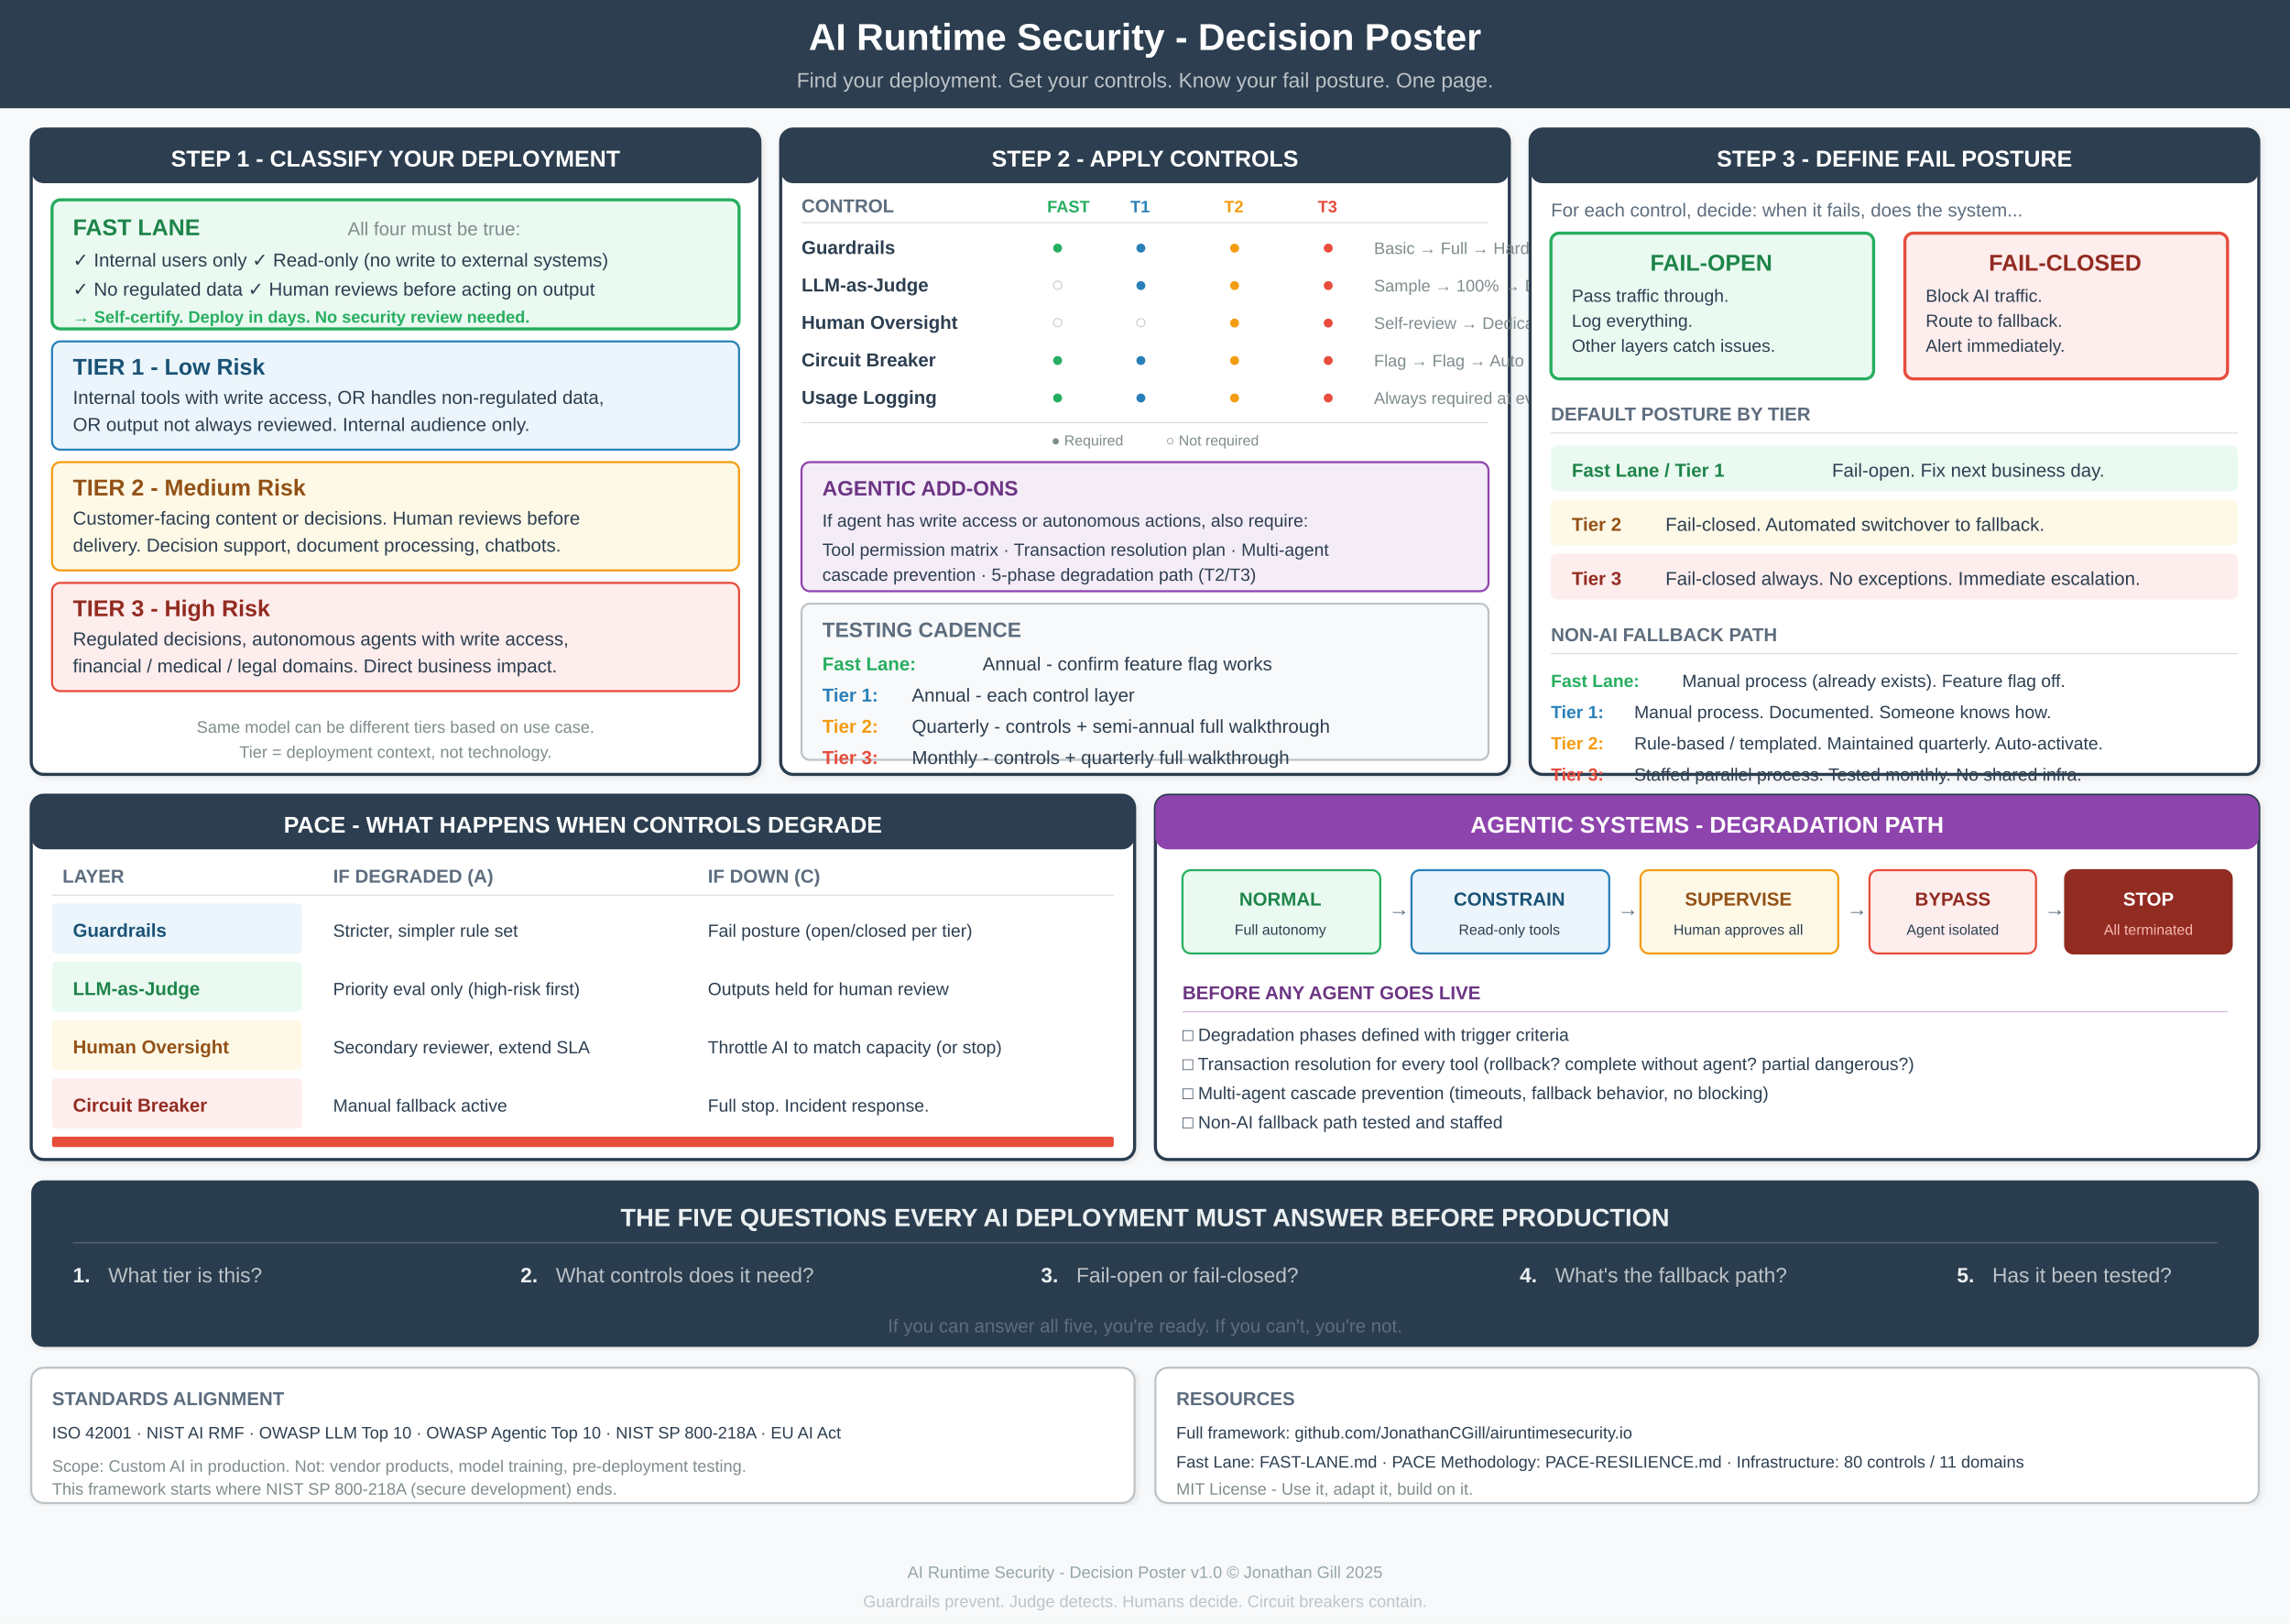
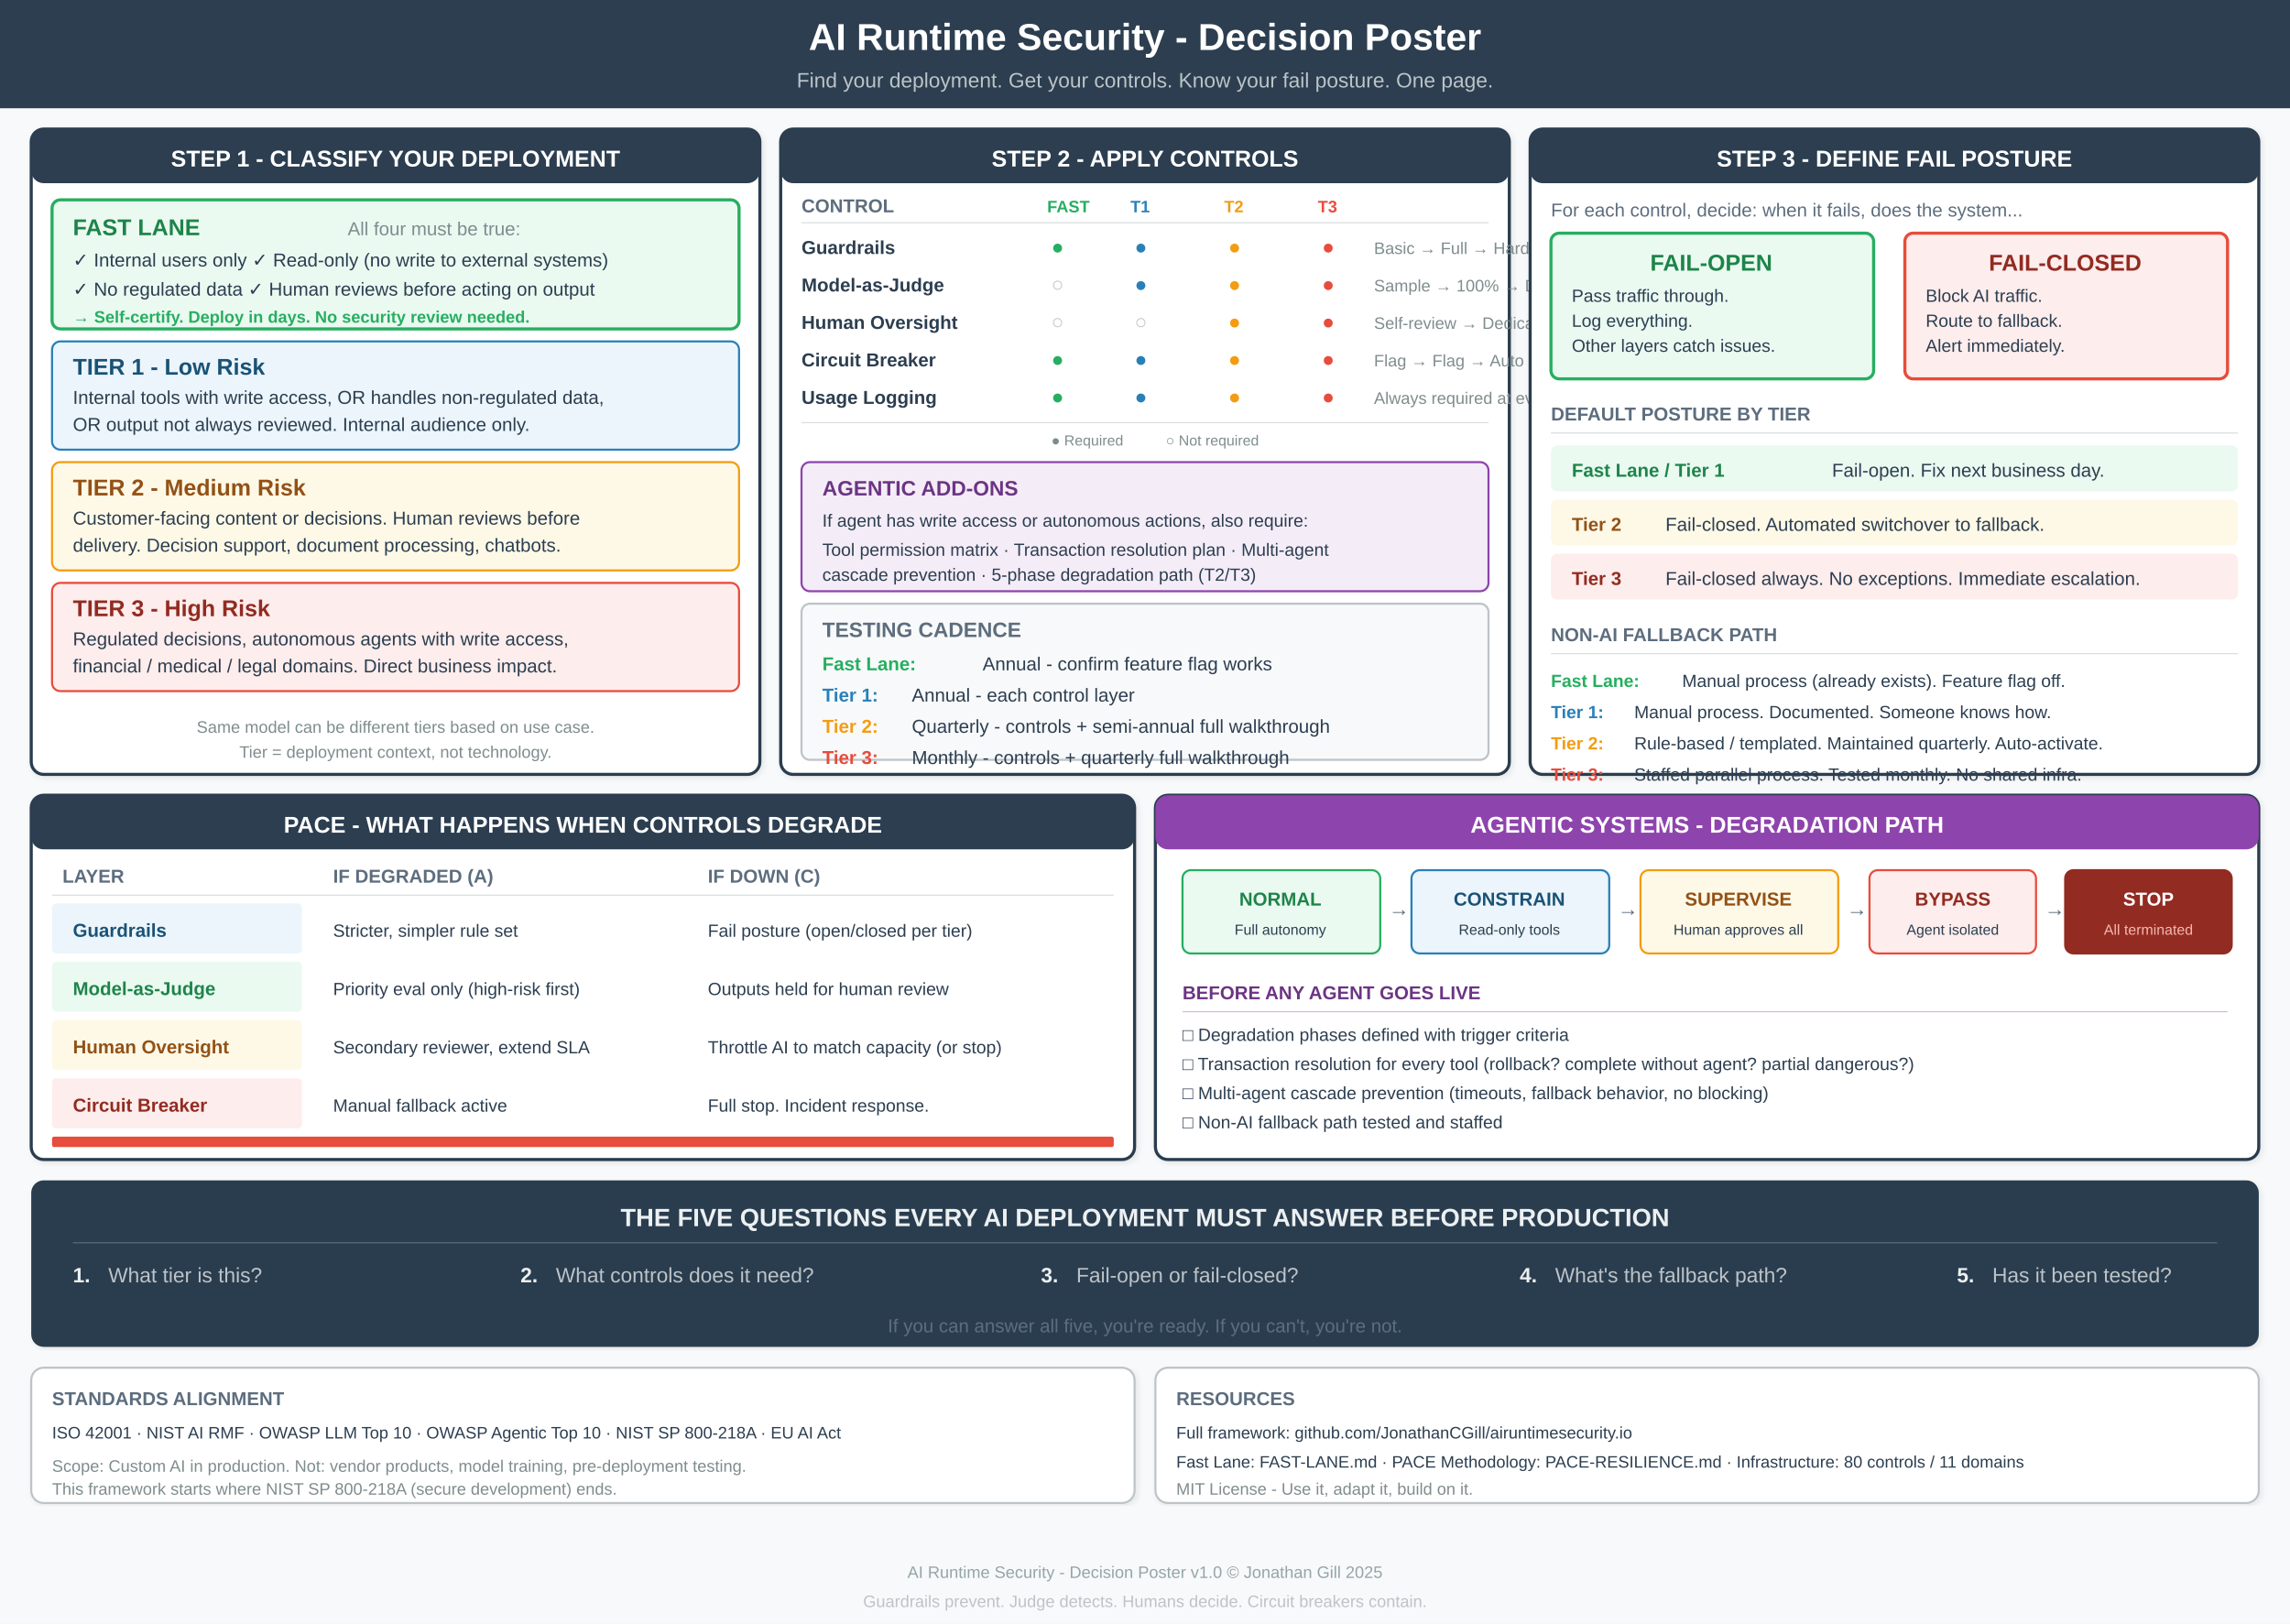
<svg xmlns="http://www.w3.org/2000/svg" width="1100" height="780" viewBox="0 0 1100 780" font-family="Arial, Helvetica, sans-serif">
  <defs>
    <filter id="shadow" x="-1%" y="-1%" width="102%" height="103%">
      <feDropShadow dx="1" dy="1" stdDeviation="1.5" flood-opacity="0.08" />
    </filter>
  </defs>
  <rect width="1100" height="780" fill="#f8f9fa" rx="0" />
  <rect x="0" y="0" width="1100" height="52" fill="#2c3e50" />
  <text x="550" y="24" text-anchor="middle" font-size="18" font-weight="bold" fill="#fff">AI Runtime Security - Decision Poster</text>
  <text x="550" y="42" text-anchor="middle" font-size="10" fill="#bdc3c7">Find your deployment. Get your controls. Know your fail posture. One page.</text>
  <rect x="15" y="62" width="350" height="310" rx="6" fill="#fff" stroke="#2c3e50" stroke-width="1.5" filter="url(#shadow)" />
  <rect x="15" y="62" width="350" height="26" rx="6" fill="#2c3e50" />
  <text x="190" y="80" text-anchor="middle" font-size="11" font-weight="bold" fill="#fff">STEP 1 - CLASSIFY YOUR DEPLOYMENT</text>
  <rect x="25" y="96" width="330" height="62" rx="4" fill="#eafaf1" stroke="#27ae60" stroke-width="1.5" />
  <text x="35" y="113" font-size="11" font-weight="bold" fill="#1e8449">FAST LANE</text>
  <text x="167" y="113" font-size="9" fill="#7f8c8d">All four must be true:</text>
  <text x="35" y="128" font-size="9" fill="#2c3e50">✓ Internal users only   ✓ Read-only (no write to external systems)</text>
  <text x="35" y="142" font-size="9" fill="#2c3e50">✓ No regulated data      ✓ Human reviews before acting on output</text>
  <text x="35" y="155" font-size="8" fill="#27ae60" font-weight="bold">→ Self-certify. Deploy in days. No security review needed.</text>
  <rect x="25" y="164" width="330" height="52" rx="4" fill="#ebf5fb" stroke="#2980b9" stroke-width="1" />
  <text x="35" y="180" font-size="11" font-weight="bold" fill="#1a5276">TIER 1 - Low Risk</text>
  <text x="35" y="194" font-size="9" fill="#2c3e50">Internal tools with write access, OR handles non-regulated data,</text>
  <text x="35" y="207" font-size="9" fill="#2c3e50">OR output not always reviewed. Internal audience only.</text>
  <rect x="25" y="222" width="330" height="52" rx="4" fill="#fef9e7" stroke="#f39c12" stroke-width="1" />
  <text x="35" y="238" font-size="11" font-weight="bold" fill="#935116">TIER 2 - Medium Risk</text>
  <text x="35" y="252" font-size="9" fill="#2c3e50">Customer-facing content or decisions. Human reviews before</text>
  <text x="35" y="265" font-size="9" fill="#2c3e50">delivery. Decision support, document processing, chatbots.</text>
  <rect x="25" y="280" width="330" height="52" rx="4" fill="#fdedec" stroke="#e74c3c" stroke-width="1" />
  <text x="35" y="296" font-size="11" font-weight="bold" fill="#922b21">TIER 3 - High Risk</text>
  <text x="35" y="310" font-size="9" fill="#2c3e50">Regulated decisions, autonomous agents with write access,</text>
  <text x="35" y="323" font-size="9" fill="#2c3e50">financial / medical / legal domains. Direct business impact.</text>
  <text x="190" y="352" text-anchor="middle" font-size="8" fill="#7f8c8d">Same model can be different tiers based on use case.</text>
  <text x="190" y="364" text-anchor="middle" font-size="8" fill="#7f8c8d">Tier = deployment context, not technology.</text>
  <rect x="375" y="62" width="350" height="310" rx="6" fill="#fff" stroke="#2c3e50" stroke-width="1.5" filter="url(#shadow)" />
  <rect x="375" y="62" width="350" height="26" rx="6" fill="#2c3e50" />
  <text x="550" y="80" text-anchor="middle" font-size="11" font-weight="bold" fill="#fff">STEP 2 - APPLY CONTROLS</text>
  <text x="385" y="102" font-size="9" font-weight="bold" fill="#5d6d7e">CONTROL</text>
  <text x="503" y="102" font-size="8" font-weight="bold" fill="#27ae60">FAST</text>
  <text x="543" y="102" font-size="8" font-weight="bold" fill="#2980b9">T1</text>
  <text x="588" y="102" font-size="8" font-weight="bold" fill="#f39c12">T2</text>
  <text x="633" y="102" font-size="8" font-weight="bold" fill="#e74c3c">T3</text>
  <line x1="385" y1="107" x2="715" y2="107" stroke="#d5dbdb" stroke-width="0.5" />
  <text x="385" y="122" font-size="9" font-weight="bold" fill="#2c3e50">Guardrails</text>
  <text x="505" y="122" font-size="10" fill="#27ae60">●</text>
  <text x="545" y="122" font-size="10" fill="#2980b9">●</text>
  <text x="590" y="122" font-size="10" fill="#f39c12">●</text>
  <text x="635" y="122" font-size="10" fill="#e74c3c">●</text>
  <text x="660" y="122" font-size="8" fill="#7f8c8d">Basic → Full → Hardened</text>
-   <text x="385" y="140" font-size="9" font-weight="bold" fill="#2c3e50">LLM-as-Judge</text>
+   <text x="385" y="140" font-size="9" font-weight="bold" fill="#2c3e50">Model-as-Judge</text>
  <text x="505" y="140" font-size="10" fill="#bdc3c7">○</text>
  <text x="545" y="140" font-size="10" fill="#2980b9">●</text>
  <text x="590" y="140" font-size="10" fill="#f39c12">●</text>
  <text x="635" y="140" font-size="10" fill="#e74c3c">●</text>
  <text x="660" y="140" font-size="8" fill="#7f8c8d">Sample → 100% → Dual-model</text>
  <text x="385" y="158" font-size="9" font-weight="bold" fill="#2c3e50">Human Oversight</text>
  <text x="505" y="158" font-size="10" fill="#bdc3c7">○</text>
  <text x="545" y="158" font-size="10" fill="#bdc3c7">○</text>
  <text x="590" y="158" font-size="10" fill="#f39c12">●</text>
  <text x="635" y="158" font-size="10" fill="#e74c3c">●</text>
  <text x="660" y="158" font-size="8" fill="#7f8c8d">Self-review → Dedicated → Expert</text>
  <text x="385" y="176" font-size="9" font-weight="bold" fill="#2c3e50">Circuit Breaker</text>
  <text x="505" y="176" font-size="10" fill="#27ae60">●</text>
  <text x="545" y="176" font-size="10" fill="#2980b9">●</text>
  <text x="590" y="176" font-size="10" fill="#f39c12">●</text>
  <text x="635" y="176" font-size="10" fill="#e74c3c">●</text>
  <text x="660" y="176" font-size="8" fill="#7f8c8d">Flag → Flag → Auto → Auto+staff</text>
  <text x="385" y="194" font-size="9" font-weight="bold" fill="#2c3e50">Usage Logging</text>
  <text x="505" y="194" font-size="10" fill="#27ae60">●</text>
  <text x="545" y="194" font-size="10" fill="#2980b9">●</text>
  <text x="590" y="194" font-size="10" fill="#f39c12">●</text>
  <text x="635" y="194" font-size="10" fill="#e74c3c">●</text>
  <text x="660" y="194" font-size="8" fill="#7f8c8d">Always required at every tier</text>
  <line x1="385" y1="203" x2="715" y2="203" stroke="#d5dbdb" stroke-width="0.5" />
  <text x="505" y="214" font-size="7" fill="#7f8c8d">● Required</text>
  <text x="560" y="214" font-size="7" fill="#7f8c8d">○ Not required</text>
  <rect x="385" y="222" width="330" height="62" rx="4" fill="#f4ecf7" stroke="#8e44ad" stroke-width="1" />
  <text x="395" y="238" font-size="10" font-weight="bold" fill="#6c3483">AGENTIC ADD-ONS</text>
  <text x="395" y="253" font-size="8.5" fill="#2c3e50">If agent has write access or autonomous actions, also require:</text>
  <text x="395" y="267" font-size="8.5" fill="#2c3e50">Tool permission matrix · Transaction resolution plan · Multi-agent</text>
  <text x="395" y="279" font-size="8.5" fill="#2c3e50">cascade prevention · 5-phase degradation path (T2/T3)</text>
  <rect x="385" y="290" width="330" height="75" rx="4" fill="#f8f9fa" stroke="#bdc3c7" stroke-width="1" />
  <text x="395" y="306" font-size="10" font-weight="bold" fill="#5d6d7e">TESTING CADENCE</text>
  <text x="395" y="322" font-size="9" fill="#27ae60" font-weight="bold">Fast Lane:</text>
  <text x="472" y="322" font-size="9" fill="#2c3e50">Annual - confirm feature flag works</text>
  <text x="395" y="337" font-size="9" fill="#2980b9" font-weight="bold">Tier 1:</text>
  <text x="438" y="337" font-size="9" fill="#2c3e50">Annual - each control layer</text>
  <text x="395" y="352" font-size="9" fill="#f39c12" font-weight="bold">Tier 2:</text>
  <text x="438" y="352" font-size="9" fill="#2c3e50">Quarterly - controls + semi-annual full walkthrough</text>
  <text x="395" y="367" font-size="9" fill="#e74c3c" font-weight="bold">Tier 3:</text>
  <text x="438" y="367" font-size="9" fill="#2c3e50">Monthly - controls + quarterly full walkthrough</text>
  <rect x="735" y="62" width="350" height="310" rx="6" fill="#fff" stroke="#2c3e50" stroke-width="1.5" filter="url(#shadow)" />
  <rect x="735" y="62" width="350" height="26" rx="6" fill="#2c3e50" />
  <text x="910" y="80" text-anchor="middle" font-size="11" font-weight="bold" fill="#fff">STEP 3 - DEFINE FAIL POSTURE</text>
  <text x="745" y="104" font-size="9" fill="#5d6d7e">For each control, decide: when it fails, does the system...</text>
  <rect x="745" y="112" width="155" height="70" rx="4" fill="#eafaf1" stroke="#27ae60" stroke-width="1.5" />
  <text x="822" y="130" text-anchor="middle" font-size="11" font-weight="bold" fill="#1e8449">FAIL-OPEN</text>
  <text x="755" y="145" font-size="8.5" fill="#2c3e50">Pass traffic through.</text>
  <text x="755" y="157" font-size="8.5" fill="#2c3e50">Log everything.</text>
  <text x="755" y="169" font-size="8.5" fill="#2c3e50">Other layers catch issues.</text>
  <rect x="915" y="112" width="155" height="70" rx="4" fill="#fdedec" stroke="#e74c3c" stroke-width="1.5" />
  <text x="992" y="130" text-anchor="middle" font-size="11" font-weight="bold" fill="#922b21">FAIL-CLOSED</text>
  <text x="925" y="145" font-size="8.5" fill="#2c3e50">Block AI traffic.</text>
  <text x="925" y="157" font-size="8.5" fill="#2c3e50">Route to fallback.</text>
  <text x="925" y="169" font-size="8.5" fill="#2c3e50">Alert immediately.</text>
  <text x="745" y="202" font-size="9" font-weight="bold" fill="#5d6d7e">DEFAULT POSTURE BY TIER</text>
  <line x1="745" y1="208" x2="1075" y2="208" stroke="#d5dbdb" stroke-width="0.5" />
  <rect x="745" y="214" width="330" height="22" rx="3" fill="#eafaf1" />
  <text x="755" y="229" font-size="9" fill="#1e8449" font-weight="bold">Fast Lane / Tier 1</text>
  <text x="880" y="229" font-size="9" fill="#2c3e50">Fail-open. Fix next business day.</text>
  <rect x="745" y="240" width="330" height="22" rx="3" fill="#fef9e7" />
  <text x="755" y="255" font-size="9" fill="#935116" font-weight="bold">Tier 2</text>
  <text x="800" y="255" font-size="9" fill="#2c3e50">Fail-closed. Automated switchover to fallback.</text>
  <rect x="745" y="266" width="330" height="22" rx="3" fill="#fdedec" />
  <text x="755" y="281" font-size="9" fill="#922b21" font-weight="bold">Tier 3</text>
  <text x="800" y="281" font-size="9" fill="#2c3e50">Fail-closed always. No exceptions. Immediate escalation.</text>
  <text x="745" y="308" font-size="9" font-weight="bold" fill="#5d6d7e">NON-AI FALLBACK PATH</text>
  <line x1="745" y1="314" x2="1075" y2="314" stroke="#d5dbdb" stroke-width="0.5" />
  <text x="745" y="330" font-size="8.5" fill="#27ae60" font-weight="bold">Fast Lane:</text>
  <text x="808" y="330" font-size="8.5" fill="#2c3e50">Manual process (already exists). Feature flag off.</text>
  <text x="745" y="345" font-size="8.5" fill="#2980b9" font-weight="bold">Tier 1:</text>
  <text x="785" y="345" font-size="8.5" fill="#2c3e50">Manual process. Documented. Someone knows how.</text>
  <text x="745" y="360" font-size="8.5" fill="#f39c12" font-weight="bold">Tier 2:</text>
  <text x="785" y="360" font-size="8.5" fill="#2c3e50">Rule-based / templated. Maintained quarterly. Auto-activate.</text>
  <text x="745" y="375" font-size="8.5" fill="#e74c3c" font-weight="bold">Tier 3:</text>
  <text x="785" y="375" font-size="8.5" fill="#2c3e50">Staffed parallel process. Tested monthly. No shared infra.</text>
  <rect x="15" y="382" width="530" height="175" rx="6" fill="#fff" stroke="#2c3e50" stroke-width="1.5" filter="url(#shadow)" />
  <rect x="15" y="382" width="530" height="26" rx="6" fill="#2c3e50" />
  <text x="280" y="400" text-anchor="middle" font-size="11" font-weight="bold" fill="#fff">PACE - WHAT HAPPENS WHEN CONTROLS DEGRADE</text>
  <text x="30" y="424" font-size="9" font-weight="bold" fill="#5d6d7e">LAYER</text>
  <text x="160" y="424" font-size="9" font-weight="bold" fill="#5d6d7e">IF DEGRADED (A)</text>
  <text x="340" y="424" font-size="9" font-weight="bold" fill="#5d6d7e">IF DOWN (C)</text>
  <line x1="25" y1="430" x2="535" y2="430" stroke="#d5dbdb" stroke-width="0.5" />
  <rect x="25" y="434" width="120" height="24" rx="2" fill="#ebf5fb" />
  <text x="35" y="450" font-size="9" font-weight="bold" fill="#1a5276">Guardrails</text>
  <text x="160" y="450" font-size="8.5" fill="#2c3e50">Stricter, simpler rule set</text>
  <text x="340" y="450" font-size="8.5" fill="#2c3e50">Fail posture (open/closed per tier)</text>
  <rect x="25" y="462" width="120" height="24" rx="2" fill="#eafaf1" />
-   <text x="35" y="478" font-size="9" font-weight="bold" fill="#1e8449">LLM-as-Judge</text>
+   <text x="35" y="478" font-size="9" font-weight="bold" fill="#1e8449">Model-as-Judge</text>
  <text x="160" y="478" font-size="8.5" fill="#2c3e50">Priority eval only (high-risk first)</text>
  <text x="340" y="478" font-size="8.5" fill="#2c3e50">Outputs held for human review</text>
  <rect x="25" y="490" width="120" height="24" rx="2" fill="#fef9e7" />
  <text x="35" y="506" font-size="9" font-weight="bold" fill="#935116">Human Oversight</text>
  <text x="160" y="506" font-size="8.5" fill="#2c3e50">Secondary reviewer, extend SLA</text>
  <text x="340" y="506" font-size="8.5" fill="#2c3e50">Throttle AI to match capacity (or stop)</text>
  <rect x="25" y="518" width="120" height="24" rx="2" fill="#fdedec" />
  <text x="35" y="534" font-size="9" font-weight="bold" fill="#922b21">Circuit Breaker</text>
  <text x="160" y="534" font-size="8.5" fill="#2c3e50">Manual fallback active</text>
  <text x="340" y="534" font-size="8.5" fill="#2c3e50">Full stop. Incident response.</text>
  <rect x="25" y="546" width="510" height="5" rx="1" fill="#e74c3c" />
  <rect x="555" y="382" width="530" height="175" rx="6" fill="#fff" stroke="#2c3e50" stroke-width="1.5" filter="url(#shadow)" />
  <rect x="555" y="382" width="530" height="26" rx="6" fill="#8e44ad" />
  <text x="820" y="400" text-anchor="middle" font-size="11" font-weight="bold" fill="#fff">AGENTIC SYSTEMS - DEGRADATION PATH</text>
  <rect x="568" y="418" width="95" height="40" rx="4" fill="#eafaf1" stroke="#27ae60" stroke-width="1" />
  <text x="615" y="435" text-anchor="middle" font-size="9" font-weight="bold" fill="#1e8449">NORMAL</text>
  <text x="615" y="449" text-anchor="middle" font-size="7" fill="#2c3e50">Full autonomy</text>
  <text x="667" y="440" font-size="10" fill="#5d6d7e">→</text>
  <rect x="678" y="418" width="95" height="40" rx="4" fill="#ebf5fb" stroke="#2980b9" stroke-width="1" />
  <text x="725" y="435" text-anchor="middle" font-size="9" font-weight="bold" fill="#1a5276">CONSTRAIN</text>
  <text x="725" y="449" text-anchor="middle" font-size="7" fill="#2c3e50">Read-only tools</text>
  <text x="777" y="440" font-size="10" fill="#5d6d7e">→</text>
  <rect x="788" y="418" width="95" height="40" rx="4" fill="#fef9e7" stroke="#f39c12" stroke-width="1" />
  <text x="835" y="435" text-anchor="middle" font-size="9" font-weight="bold" fill="#935116">SUPERVISE</text>
  <text x="835" y="449" text-anchor="middle" font-size="7" fill="#2c3e50">Human approves all</text>
  <text x="887" y="440" font-size="10" fill="#5d6d7e">→</text>
  <rect x="898" y="418" width="80" height="40" rx="4" fill="#fdedec" stroke="#e74c3c" stroke-width="1" />
  <text x="938" y="435" text-anchor="middle" font-size="9" font-weight="bold" fill="#922b21">BYPASS</text>
  <text x="938" y="449" text-anchor="middle" font-size="7" fill="#2c3e50">Agent isolated</text>
  <text x="982" y="440" font-size="10" fill="#5d6d7e">→</text>
  <rect x="992" y="418" width="80" height="40" rx="4" fill="#922b21" stroke="#922b21" stroke-width="1" />
  <text x="1032" y="435" text-anchor="middle" font-size="9" font-weight="bold" fill="#fff">STOP</text>
  <text x="1032" y="449" text-anchor="middle" font-size="7" fill="#f5b7b1">All terminated</text>
  <text x="568" y="480" font-size="9" font-weight="bold" fill="#6c3483">BEFORE ANY AGENT GOES LIVE</text>
  <line x1="568" y1="486" x2="1070" y2="486" stroke="#d2b4de" stroke-width="0.5" />
  <text x="568" y="500" font-size="8.5" fill="#2c3e50">□ Degradation phases defined with trigger criteria</text>
  <text x="568" y="514" font-size="8.5" fill="#2c3e50">□ Transaction resolution for every tool (rollback? complete without agent? partial dangerous?)</text>
  <text x="568" y="528" font-size="8.5" fill="#2c3e50">□ Multi-agent cascade prevention (timeouts, fallback behavior, no blocking)</text>
  <text x="568" y="542" font-size="8.5" fill="#2c3e50">□ Non-AI fallback path tested and staffed</text>
  <rect x="15" y="567" width="1070" height="80" rx="6" fill="#2c3e50" filter="url(#shadow)" />
  <text x="550" y="589" text-anchor="middle" font-size="12" font-weight="bold" fill="#ecf0f1">THE FIVE QUESTIONS EVERY AI DEPLOYMENT MUST ANSWER BEFORE PRODUCTION</text>
  <line x1="35" y1="597" x2="1065" y2="597" stroke="#5d6d7e" stroke-width="0.5" />
  <text x="35" y="616" font-size="10" fill="#ecf0f1" font-weight="bold">1.</text>
  <text x="52" y="616" font-size="10" fill="#bdc3c7">What tier is this?</text>
  <text x="250" y="616" font-size="10" fill="#ecf0f1" font-weight="bold">2.</text>
  <text x="267" y="616" font-size="10" fill="#bdc3c7">What controls does it need?</text>
  <text x="500" y="616" font-size="10" fill="#ecf0f1" font-weight="bold">3.</text>
  <text x="517" y="616" font-size="10" fill="#bdc3c7">Fail-open or fail-closed?</text>
  <text x="730" y="616" font-size="10" fill="#ecf0f1" font-weight="bold">4.</text>
  <text x="747" y="616" font-size="10" fill="#bdc3c7">What's the fallback path?</text>
  <text x="940" y="616" font-size="10" fill="#ecf0f1" font-weight="bold">5.</text>
  <text x="957" y="616" font-size="10" fill="#bdc3c7">Has it been tested?</text>
  <text x="550" y="640" text-anchor="middle" font-size="9" fill="#5d6d7e">If you can answer all five, you're ready. If you can't, you're not.</text>
  <rect x="15" y="657" width="530" height="65" rx="6" fill="#fff" stroke="#bdc3c7" stroke-width="1" filter="url(#shadow)" />
  <text x="25" y="675" font-size="9" font-weight="bold" fill="#5d6d7e">STANDARDS ALIGNMENT</text>
  <text x="25" y="691" font-size="8" fill="#2c3e50">ISO 42001 · NIST AI RMF · OWASP LLM Top 10 · OWASP Agentic Top 10 · NIST SP 800-218A · EU AI Act</text>
  <text x="25" y="707" font-size="8" fill="#7f8c8d">Scope: Custom AI in production. Not: vendor products, model training, pre-deployment testing.</text>
  <text x="25" y="718" font-size="8" fill="#7f8c8d">This framework starts where NIST SP 800-218A (secure development) ends.</text>
  <rect x="555" y="657" width="530" height="65" rx="6" fill="#fff" stroke="#bdc3c7" stroke-width="1" filter="url(#shadow)" />
  <text x="565" y="675" font-size="9" font-weight="bold" fill="#5d6d7e">RESOURCES</text>
  <text x="565" y="691" font-size="8" fill="#2c3e50">Full framework: github.com/JonathanCGill/airuntimesecurity.io</text>
  <text x="565" y="705" font-size="8" fill="#2c3e50">Fast Lane: FAST-LANE.md · PACE Methodology: PACE-RESILIENCE.md · Infrastructure: 80 controls / 11 domains</text>
  <text x="565" y="718" font-size="8" fill="#7f8c8d">MIT License - Use it, adapt it, build on it.</text>
  <text x="550" y="758" text-anchor="middle" font-size="8" fill="#95a5a6">AI Runtime Security - Decision Poster v1.0 © Jonathan Gill 2025</text>
  <text x="550" y="772" text-anchor="middle" font-size="8" fill="#bdc3c7">Guardrails prevent. Judge detects. Humans decide. Circuit breakers contain.</text>
</svg>
